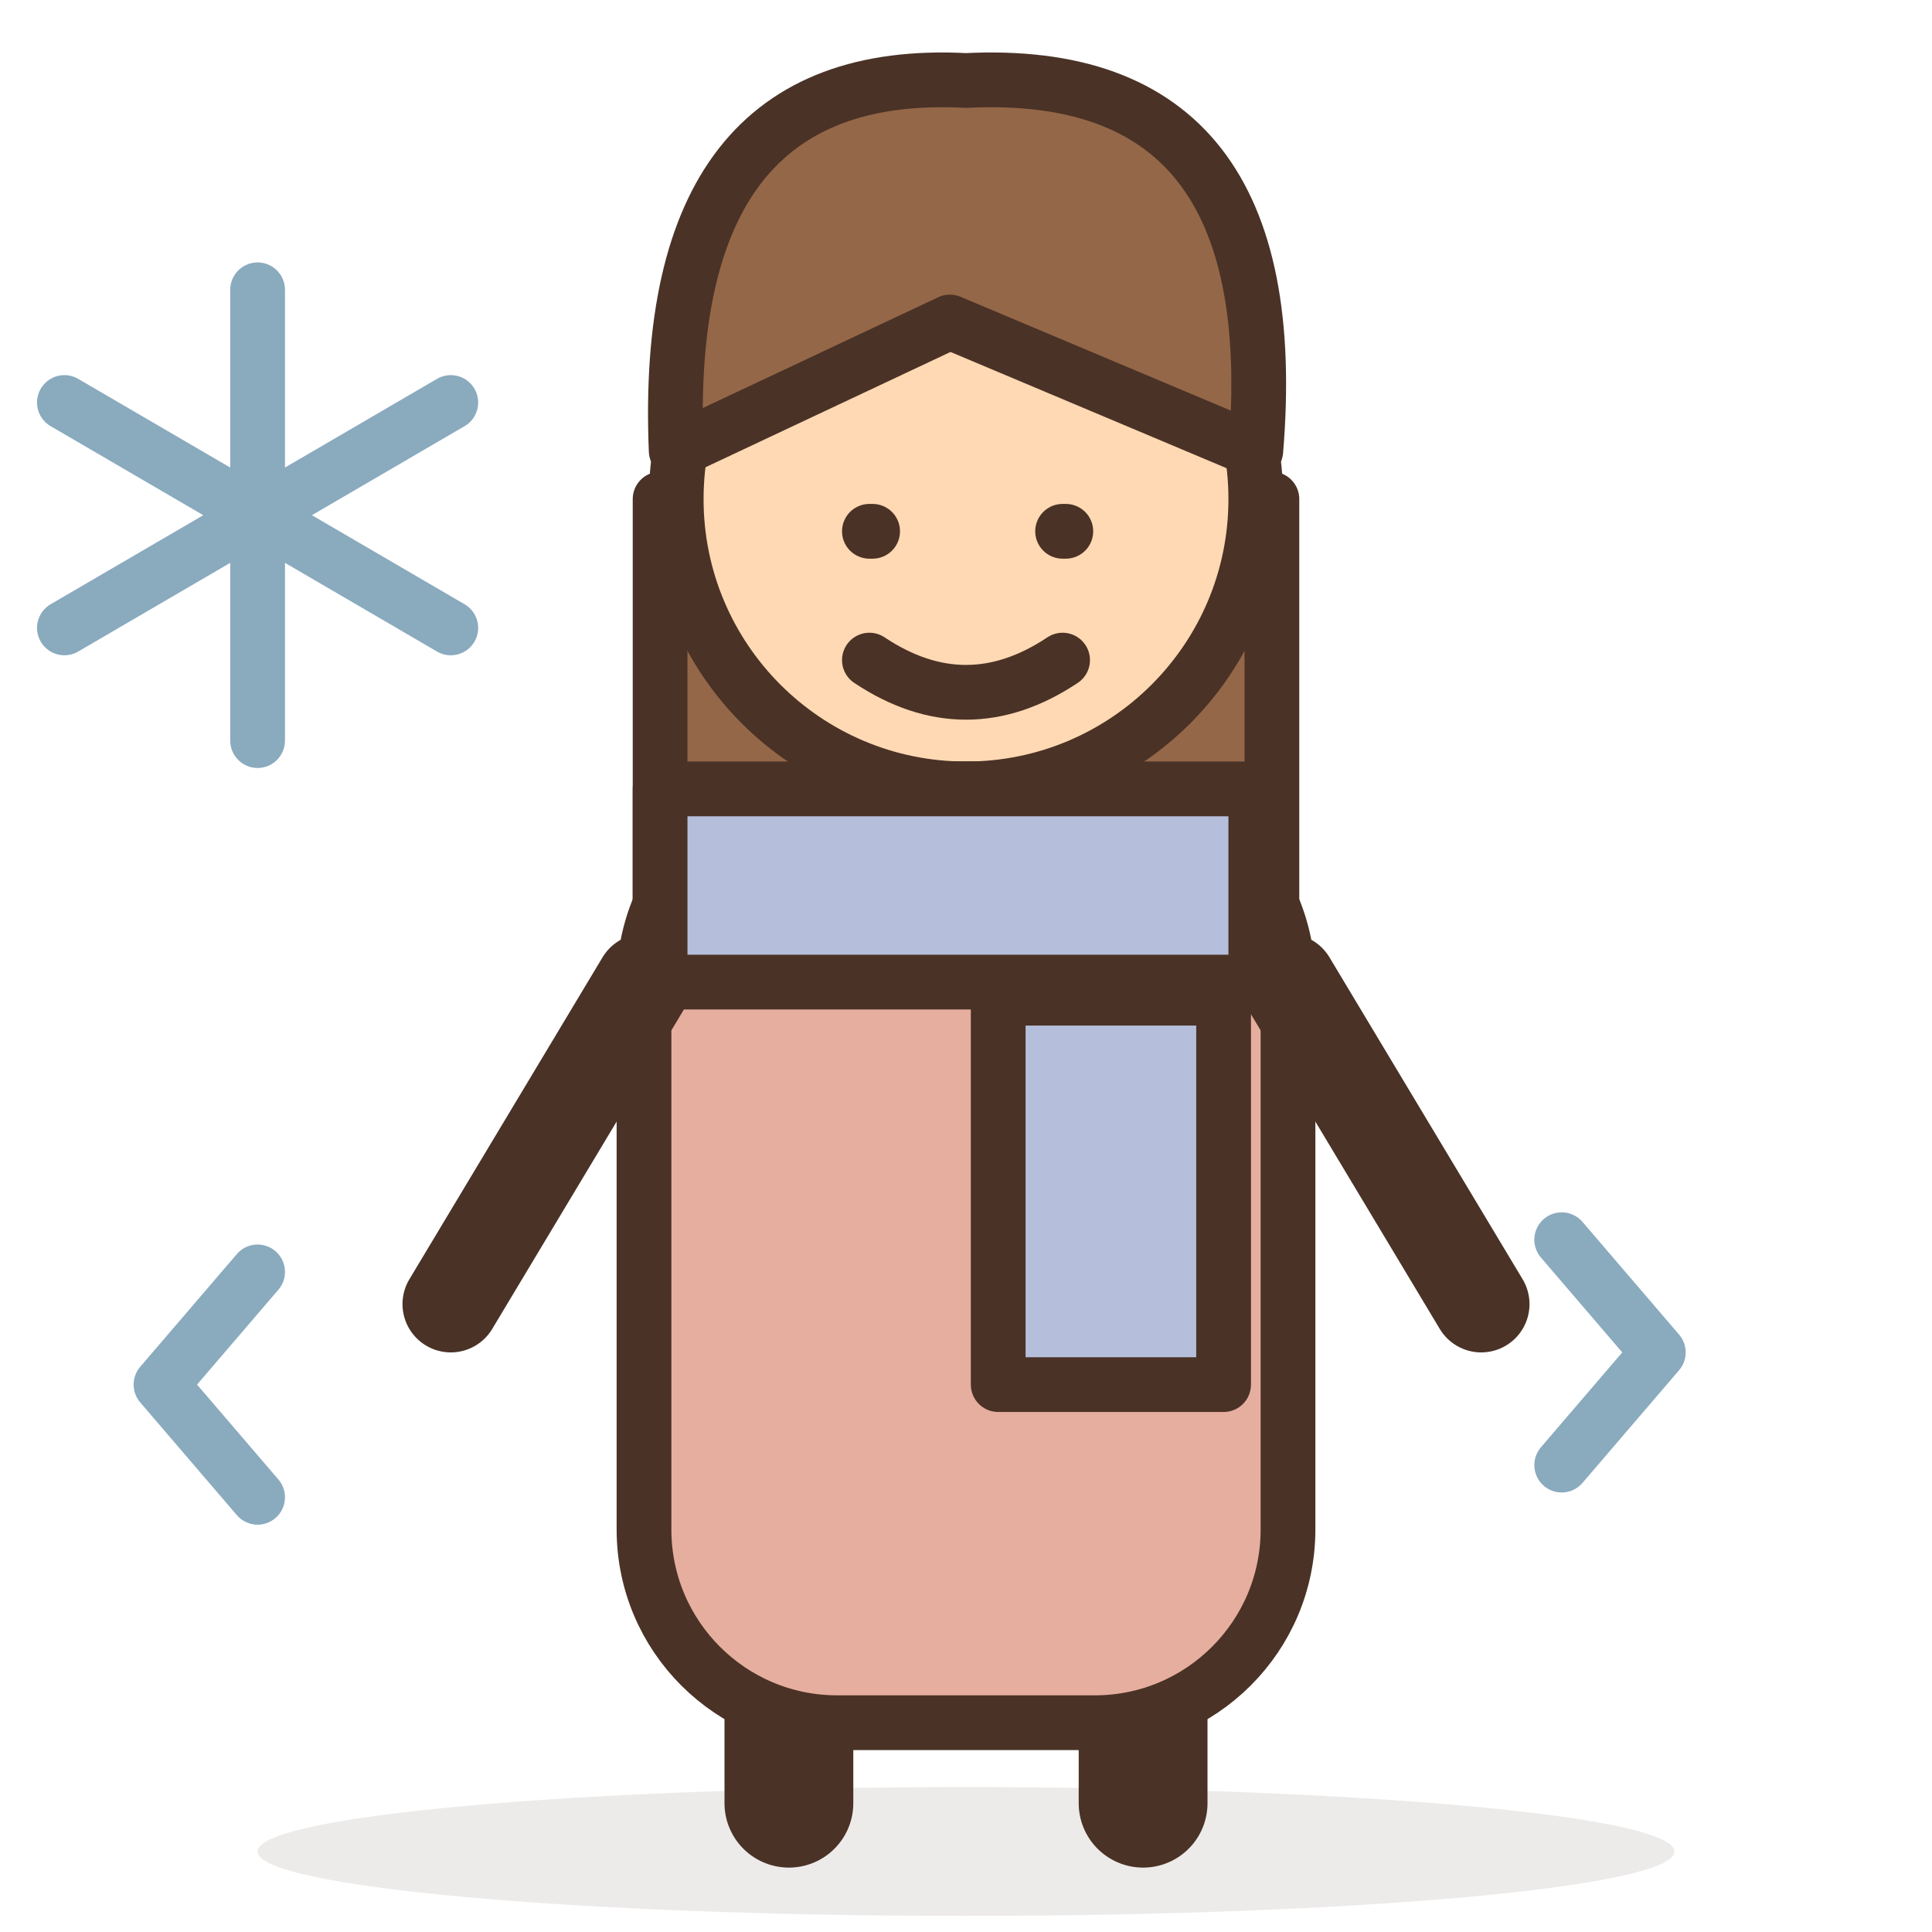
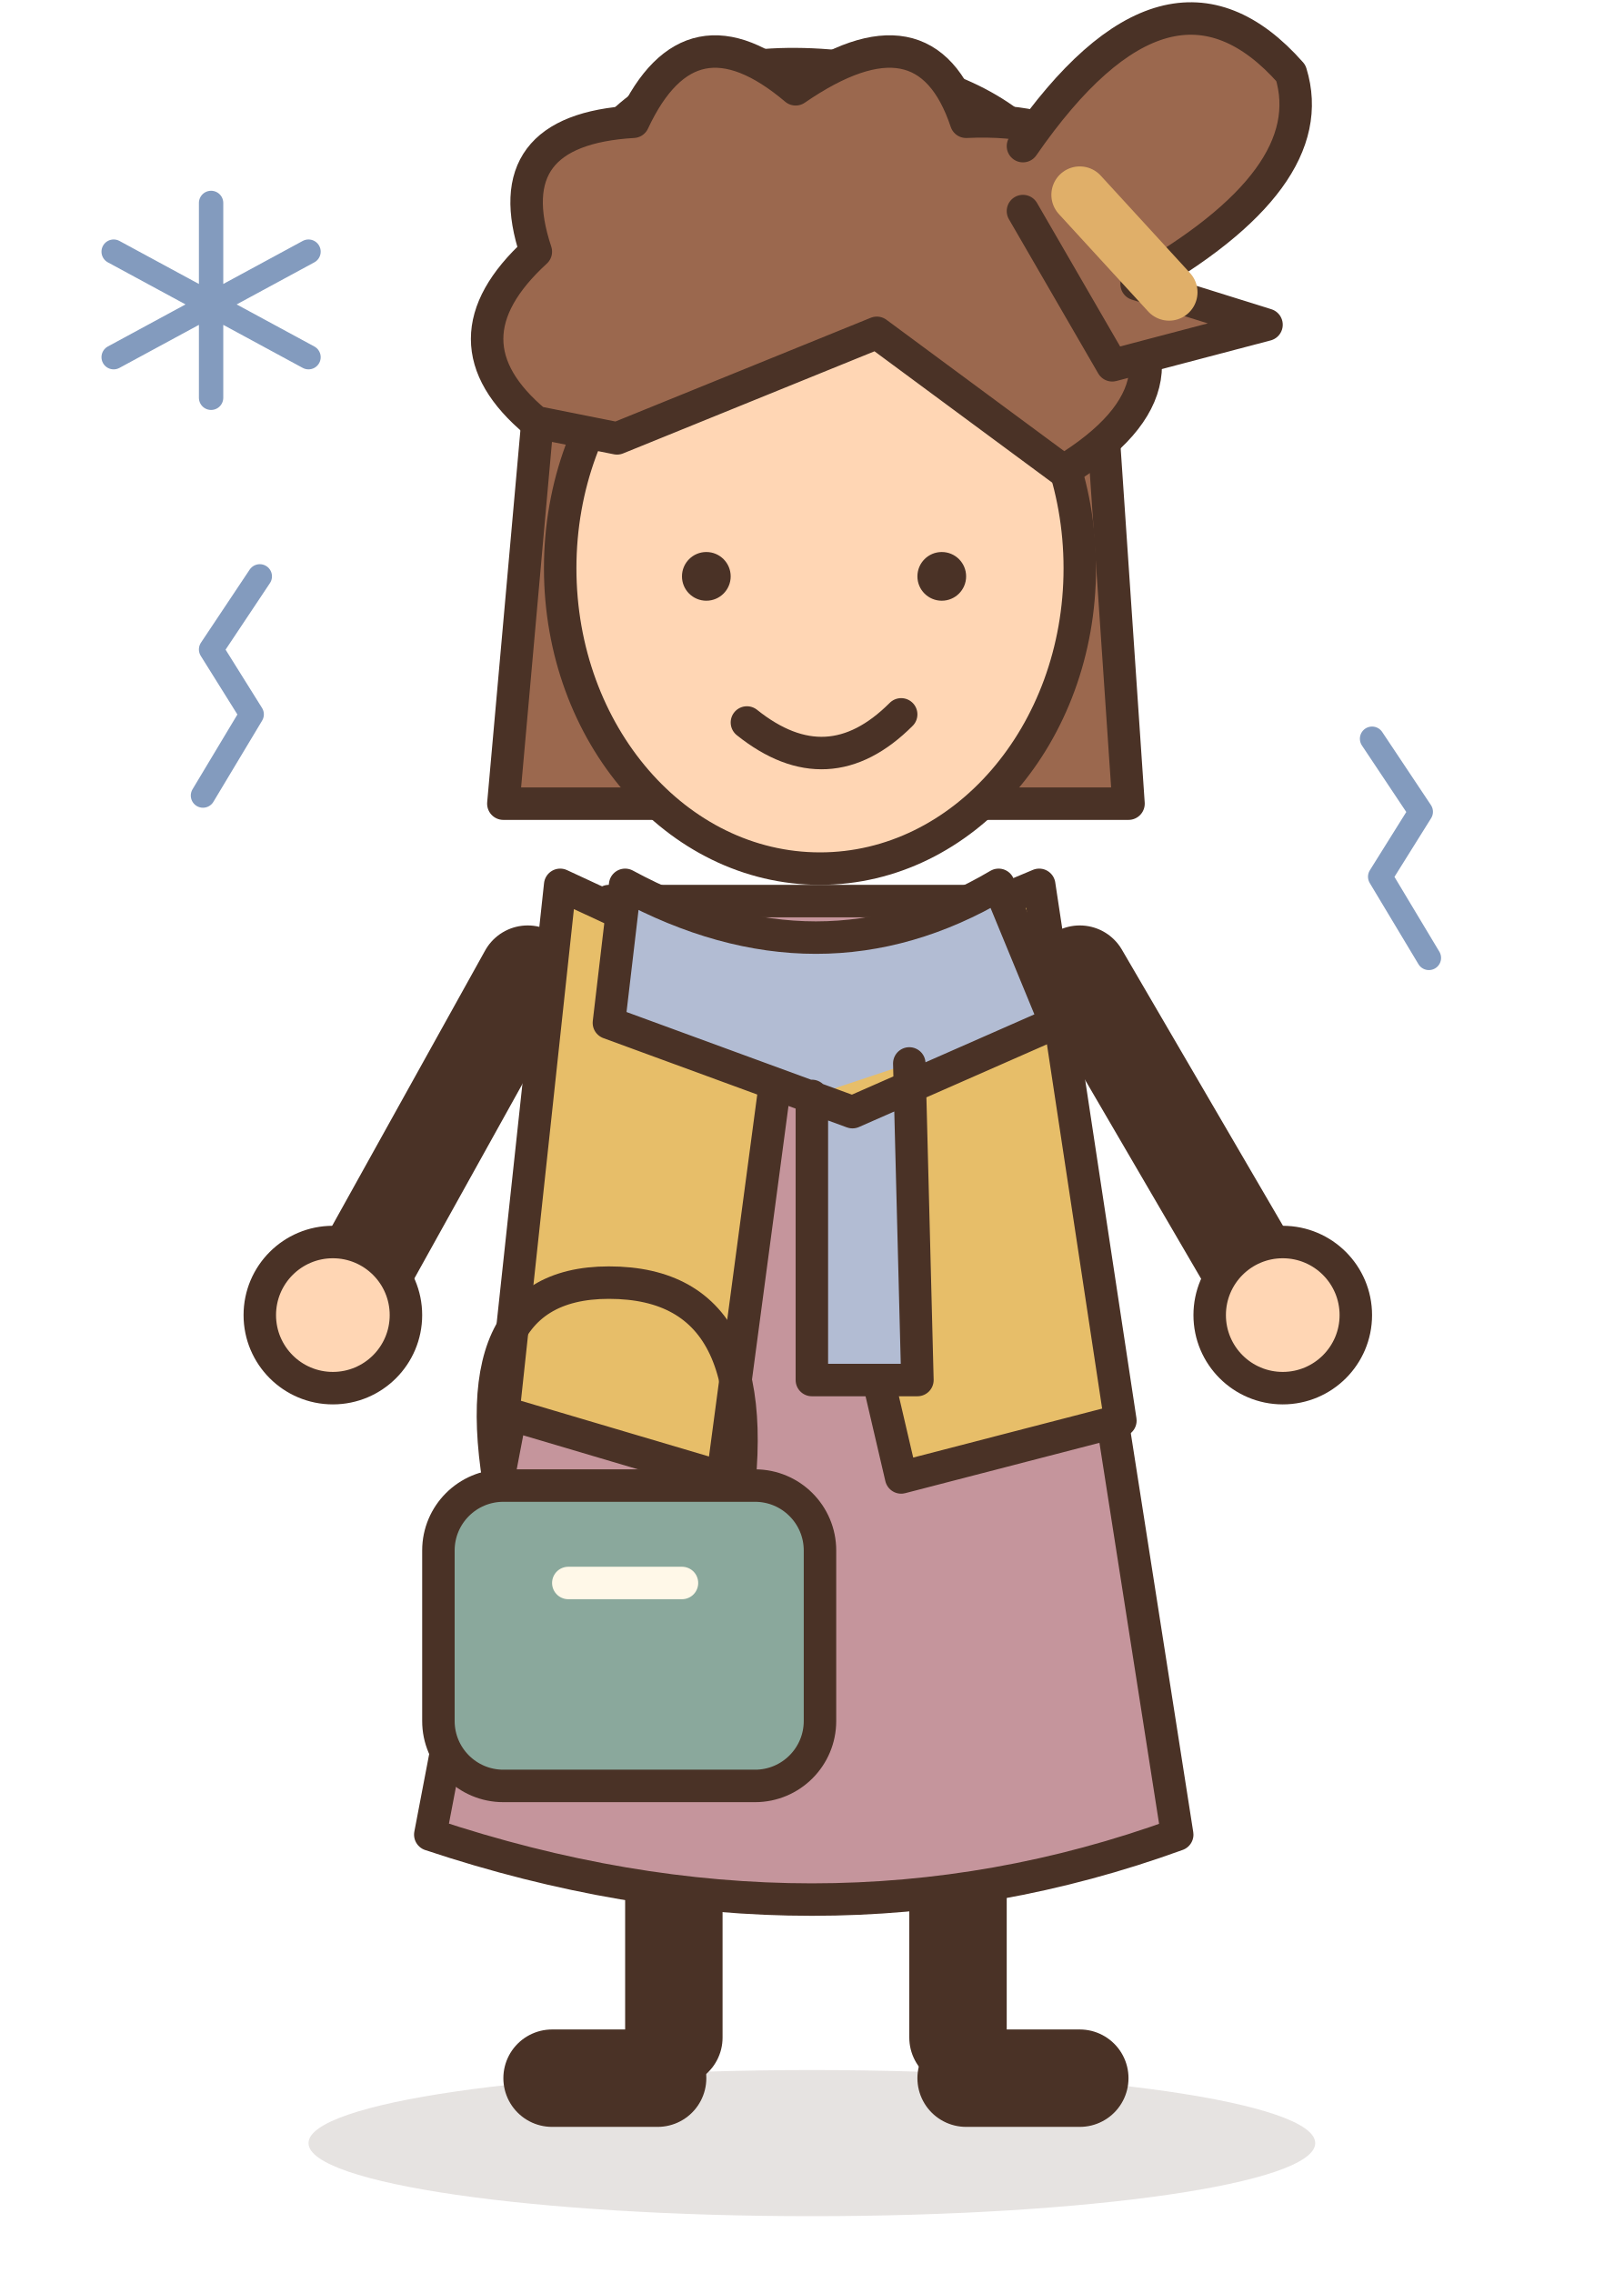
- <svg xmlns="http://www.w3.org/2000/svg" viewBox="0 0 120 120">
-   <g stroke="#4A3226" stroke-width="3.4" stroke-linecap="round" stroke-linejoin="round">
-     <ellipse cx="60" cy="115" rx="44" ry="4" fill="#4A3226" opacity=".1" stroke="none" />
-     <path d="M41 31v33h38V31z" fill="#946748" />
-     <path d="M49 100v12M71 100v12" stroke-width="8" />
-     <circle cx="60" cy="31" r="18" fill="#FFD9B3" />
-     <path d="M42 28q-1-24 18-23 20-1 18 23l-19-8z" fill="#946748" />
-     <path d="M54 33h.2M66 33h.2M54 41q6 4 12 0" fill="none" />
-     <rect x="40.0" y="49" width="40" height="58" rx="12" fill="#E6AE9E" />
-     <path d="M40.0 61l-12 20M80.0 61l12 20" fill="none" stroke-width="6" />
-     <path d="M41 49h37v12H41zM62 62h14v24H62z" fill="#B5BFDC" />
-     <path d="M16 18v28M4 25l24 14M4 39l24-14M97 77l6 7-6 7M16 79l-6 7 6 7" stroke="#8AAABE" fill="none" />
+ <svg xmlns="http://www.w3.org/2000/svg" viewBox="0 0 200 280">
+   <g stroke="#4A3226" stroke-width="4" stroke-linecap="round" stroke-linejoin="round">
+     <ellipse cx="100" cy="264" rx="62" ry="9" fill="#4A3226" opacity=".14" stroke="none" />
+     <path d="M83 219v32M118 219v32" stroke-width="12" />
+     <path d="M81 256H68M119 256h14" stroke-width="12" />
+     <path d="M65 120l-20 36M133 120l21 36" fill="none" stroke-width="12" />
+     <circle cx="41" cy="162" r="9" fill="#FFD6B4" />
+     <circle cx="158" cy="162" r="9" fill="#FFD6B4" />
+     <path d="M75 111h52l18 115q-44 16-92 0z" fill="#C5959C" />
+     <path d="M69 109l28 13-8 60-27-8zM97 122l31-13 10 66-27 7z" fill="#E7BE69" />
+     <path d="M67 43q1-37 34-35 34 2 34 32l4 59H62z" fill="#9B684E" />
+     <ellipse cx="101" cy="70" rx="32" ry="37" fill="#FFD6B4" />
+     <path d="M66 52q-12-10 0-21-5-15 12-16 7-15 20-4 16-11 21 4 22-1 16 19 14 13-4 24l-23-17-32 13z" fill="#9B684E" />
+     <path d="M126 18q18-26 33-9 4 13-19 26l16 5-19 5-11-19" fill="#9B684E" />
+     <path d="M133 24l11 12" stroke="#E0AF69" stroke-width="7" />
+     <circle cx="87" cy="71" r="3" fill="#4A3226" stroke="none" />
+     <circle cx="116" cy="71" r="3" fill="#4A3226" stroke="none" />
+     <path d="M92 89q10 8 19-1" fill="none" />
+     <path d="M63 190q-8-32 12-32 21 0 15 32" fill="none" />
+     <rect x="54" y="183" width="47" height="37" rx="8" fill="#8AA89C" />
+     <path d="M70 195h14" stroke="#FFF8E8" />
+     <path d="M77 109q24 13 46 0l7 17-25 11-30-11zM100 135v35h13l-1-39" fill="#B2BCD3" />
+     <path d="M32 71l-6 9 5 8-6 10M169 91l6 9-5 8 6 10" fill="none" stroke="#839BBE" stroke-width="3" />
+     <path d="M26 25v24M14 31l24 13M14 44l24-13" stroke="#839BBE" stroke-width="3" />
  </g>
</svg>
